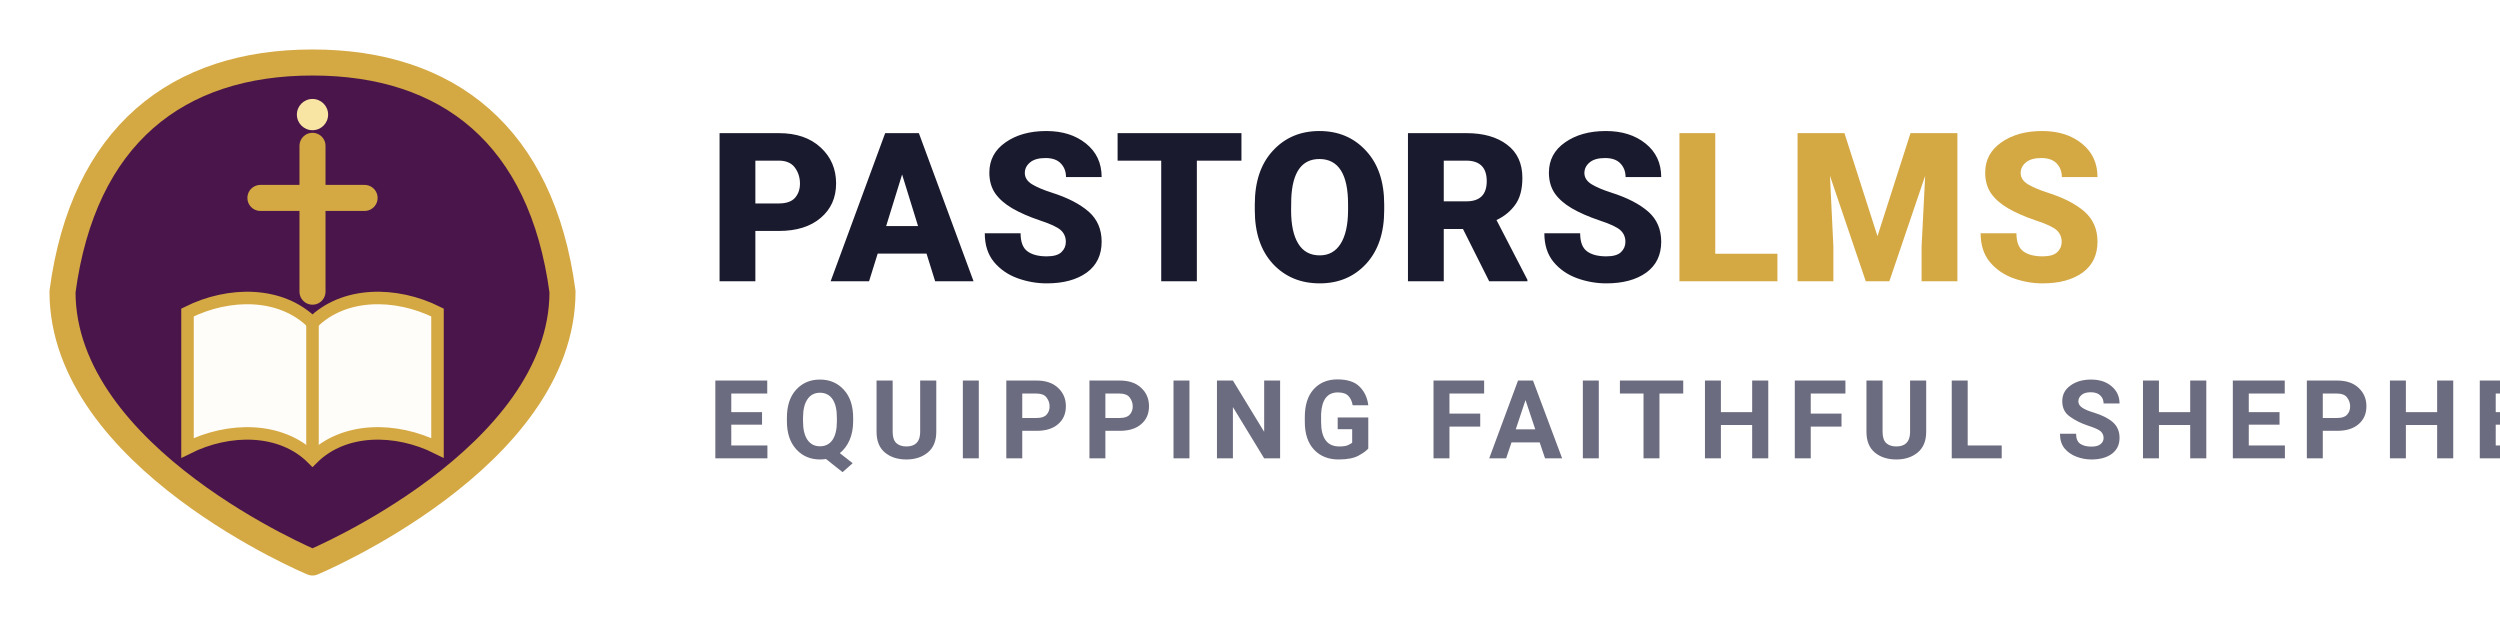
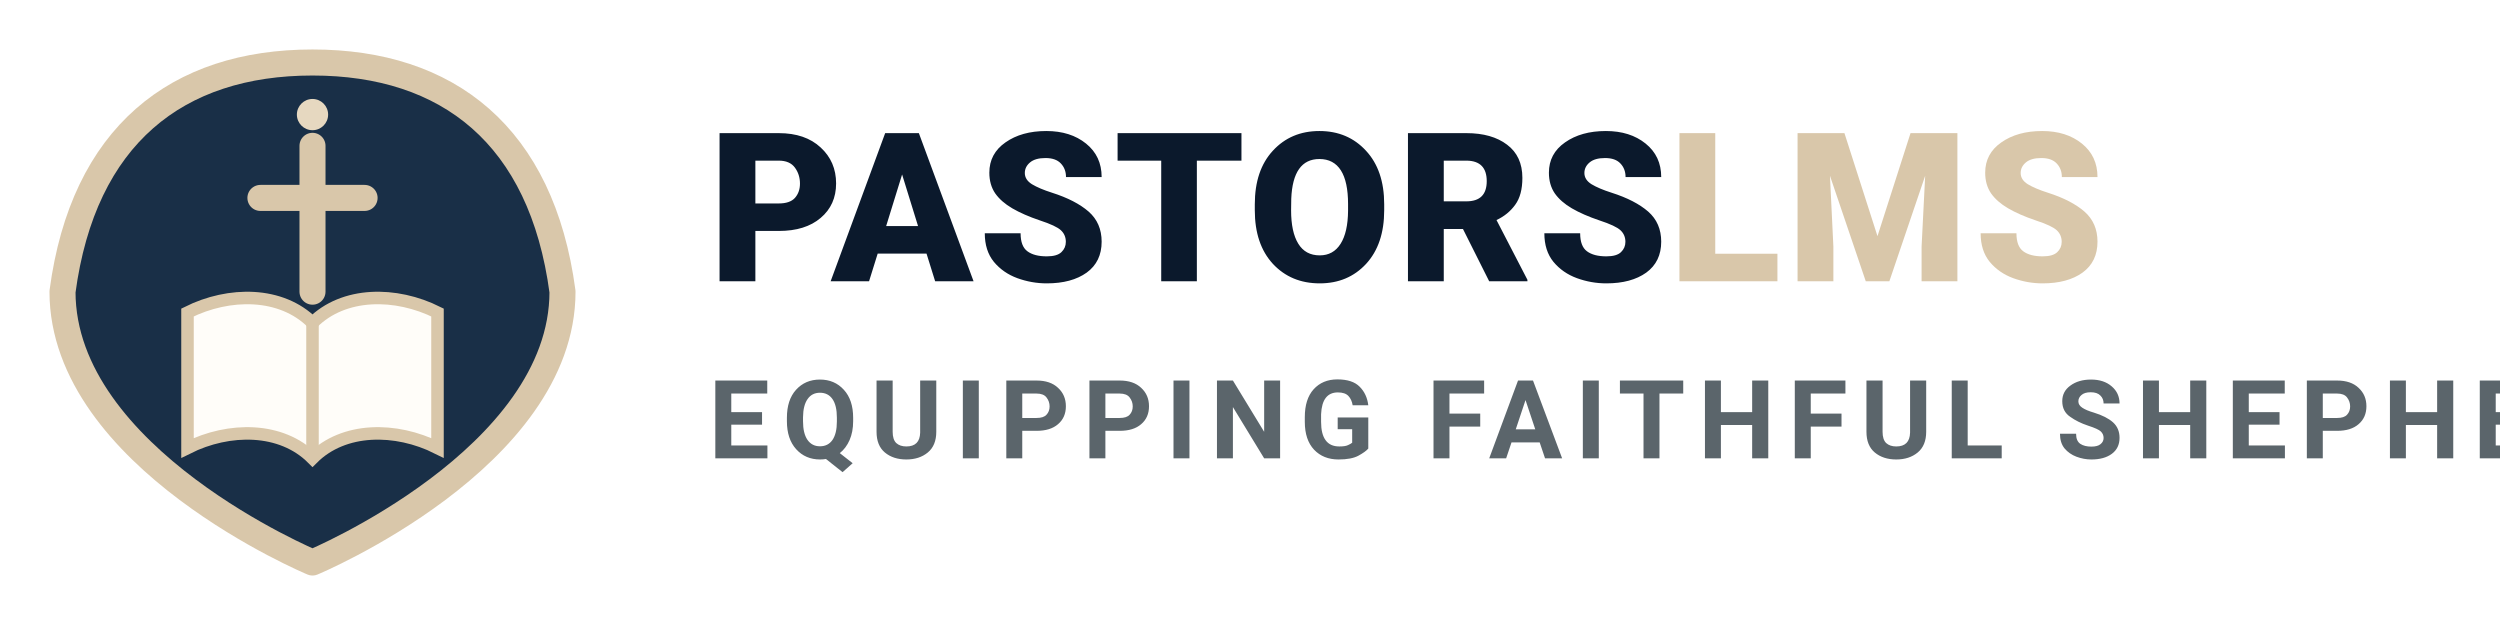
<svg xmlns="http://www.w3.org/2000/svg" viewBox="0 0 240 60" fill="none">
  <g transform="translate(4, 4)">
-     <path d="M26 2C39 2 48 9 50 24C50 40 26 50 26 50C26 50 2 40 2 24C4 9 13 2 26 2Z" fill="#4A154B" stroke="#D4A843" stroke-width="2.5" stroke-linejoin="round" />
-     <path d="M14 26C18 24 23 24 26 27C29 24 34 24 38 26V39C34 37 29 37 26 40C23 37 18 37 14 39V26Z" fill="#FFFDF9" stroke="#D4A843" stroke-width="1.2" />
-     <path d="M26 27V40" stroke="#D4A843" stroke-width="1.2" />
-     <path d="M26 10V24M21 15H31" stroke="#D4A843" stroke-width="2.5" stroke-linecap="round" />
-     <circle cx="26" cy="7" r="1.5" fill="#F8E5A3" />
+     <path d="M26 2C39 2 48 9 50 24C50 40 26 50 26 50C26 50 2 40 2 24C4 9 13 2 26 2Z" fill="#192F47" stroke="#D9C7AA" stroke-width="2.5" stroke-linejoin="round" />
+     <path d="M14 26C18 24 23 24 26 27C29 24 34 24 38 26V39C34 37 29 37 26 40C23 37 18 37 14 39V26Z" fill="#FFFDF9" stroke="#D9C7AA" stroke-width="1.2" />
+     <path d="M26 27V40" stroke="#D9C7AA" stroke-width="1.2" />
+     <path d="M26 10V24M21 15H31" stroke="#D9C7AA" stroke-width="2.5" stroke-linecap="round" />
+     <circle cx="26" cy="7" r="1.5" fill="#E6D8C0" />
  </g>
-   <text x="68" y="27" font-family="-apple-system, BlinkMacSystemFont, 'Segoe UI', Roboto, 'Inter', sans-serif" font-size="20" font-weight="800" fill="#1A1A2E" letter-spacing="0.5">PASTORS<tspan fill="#D4A843"> LMS</tspan>
+   <text x="68" y="27" font-family="-apple-system, BlinkMacSystemFont, 'Segoe UI', Roboto, 'Inter', sans-serif" font-size="20" font-weight="800" fill="#0B192C" letter-spacing="0.5">PASTORS<tspan fill="#D9C7AA"> LMS</tspan>
  </text>
-   <text x="68" y="44" font-family="-apple-system, BlinkMacSystemFont, 'Segoe UI', Roboto, 'Inter', sans-serif" font-size="10.5" font-weight="600" fill="#6C6C80" letter-spacing="1.2">EQUIPPING FAITHFUL SHEPHERDS</text>
+   <text x="68" y="44" font-family="-apple-system, BlinkMacSystemFont, 'Segoe UI', Roboto, 'Inter', sans-serif" font-size="10.5" font-weight="600" fill="#5B656B" letter-spacing="1.2">EQUIPPING FAITHFUL SHEPHERDS</text>
</svg>
